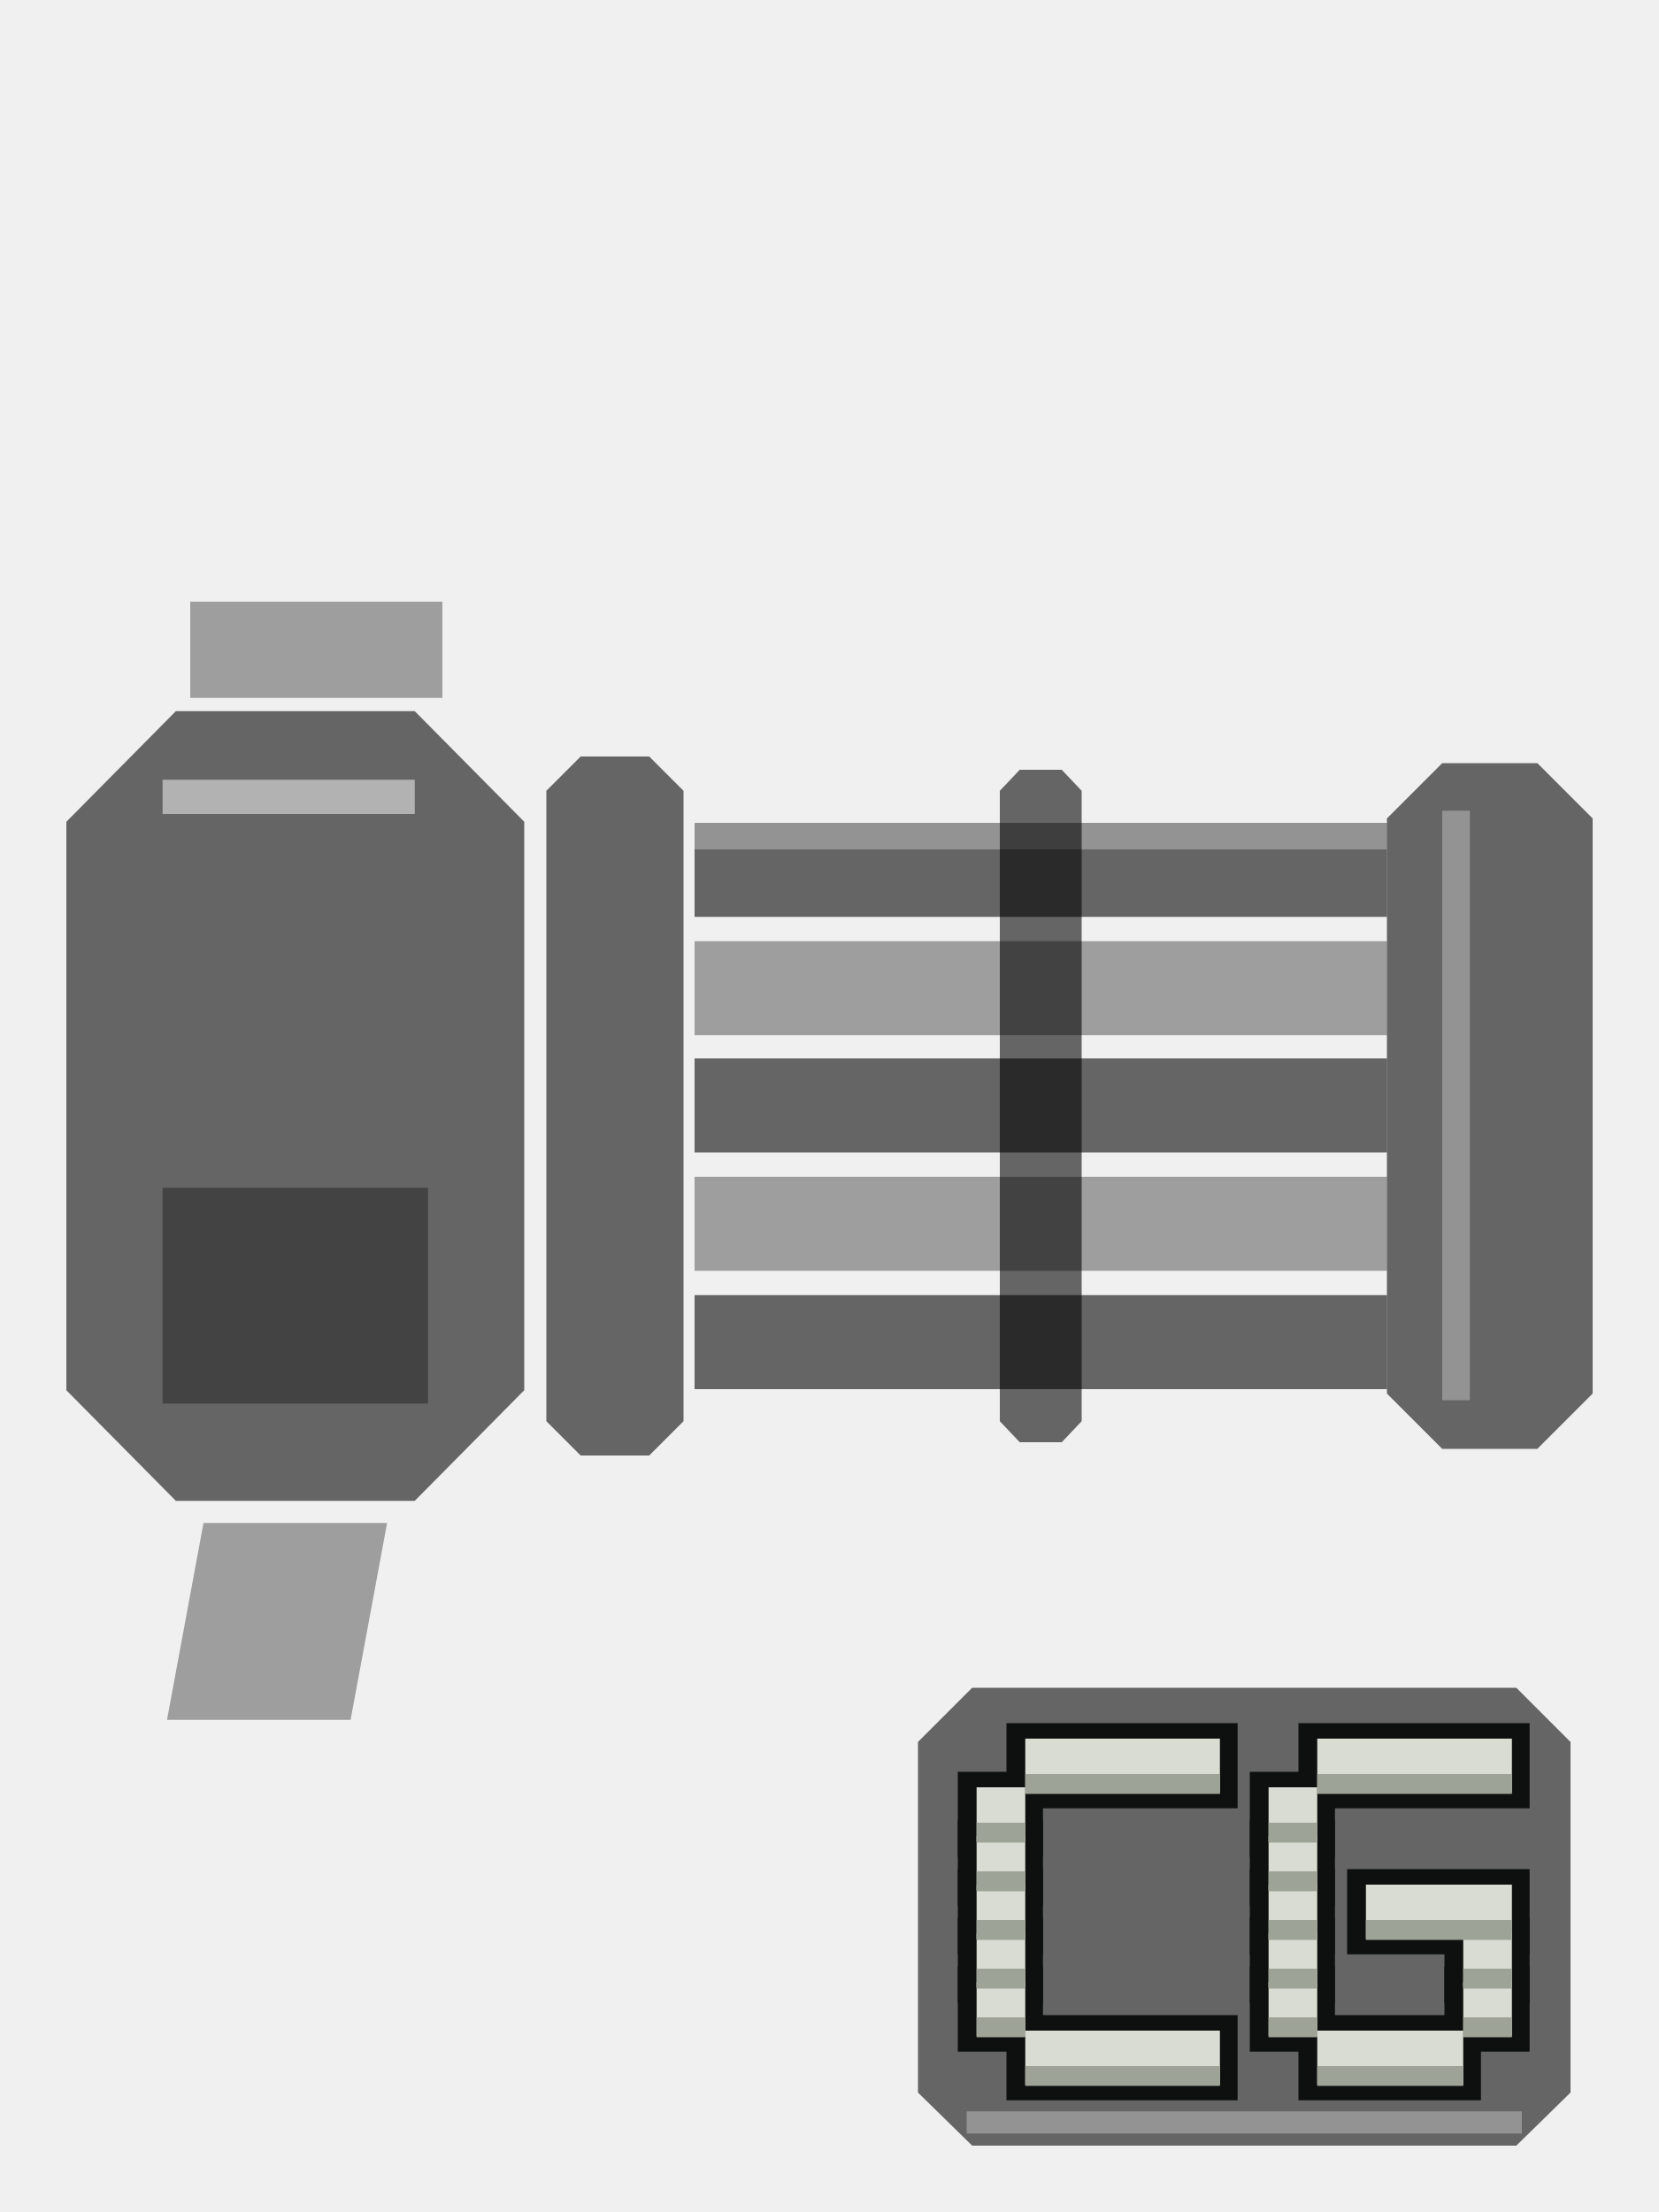
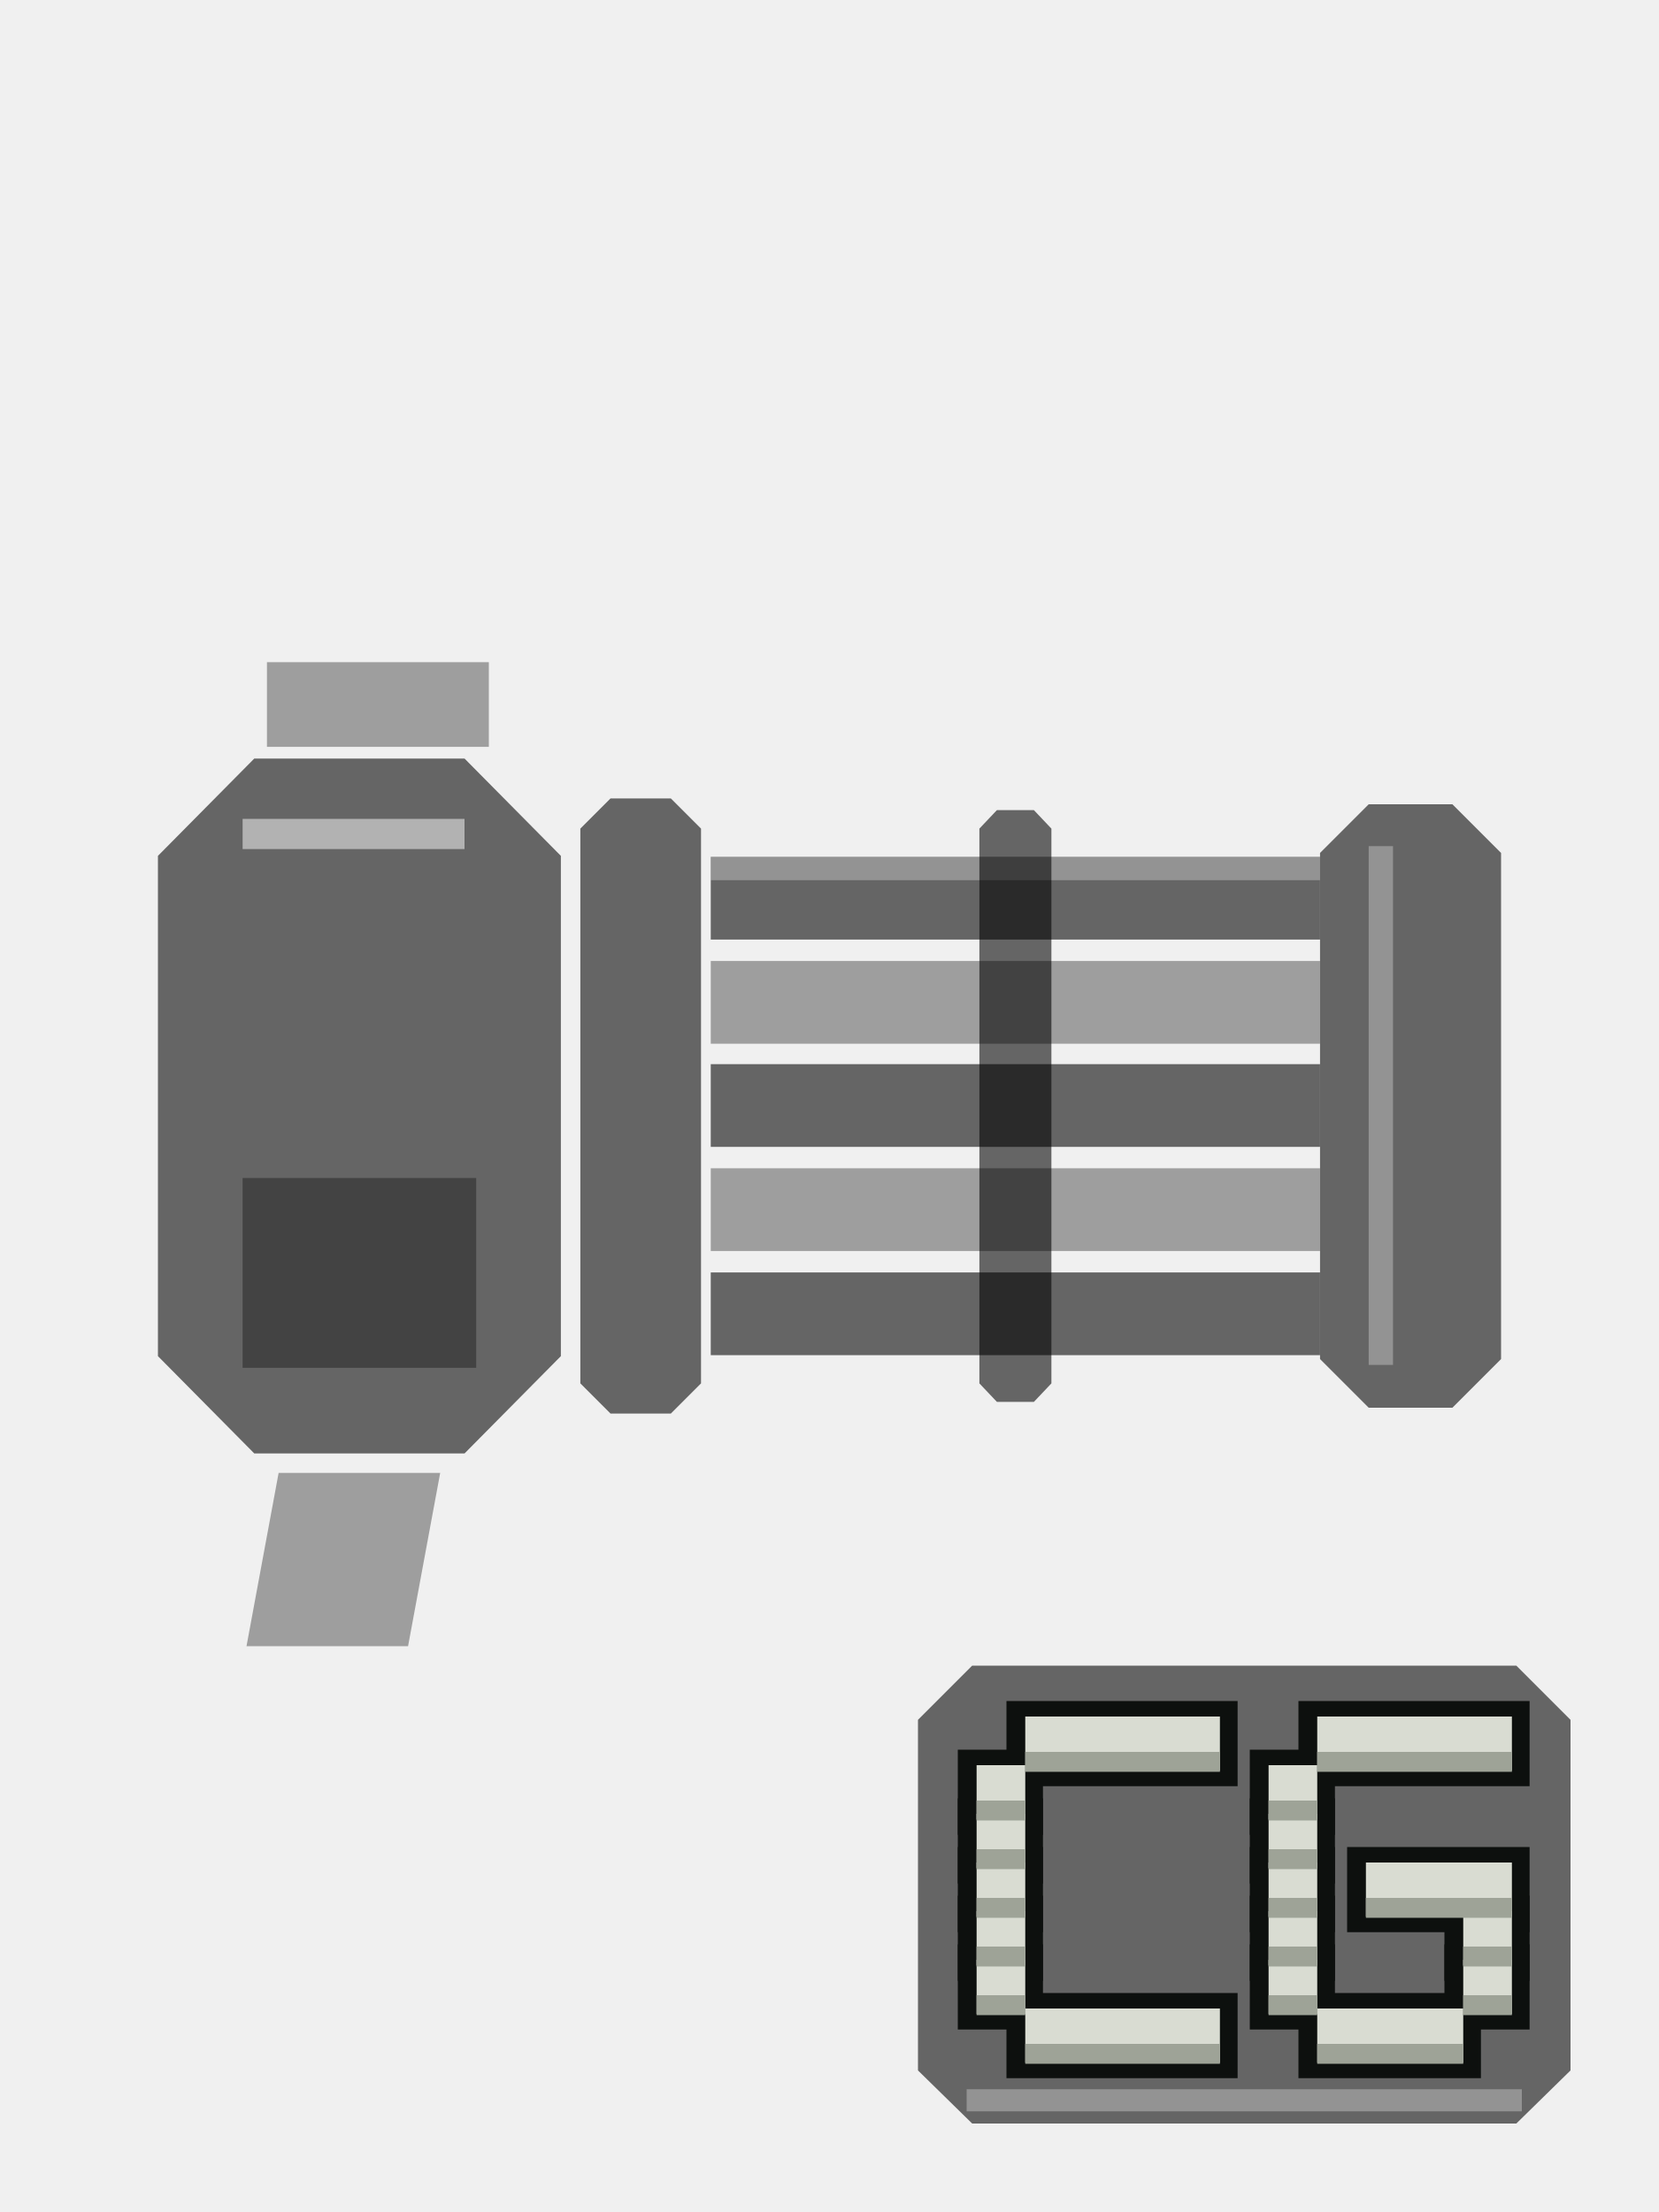
<svg xmlns="http://www.w3.org/2000/svg" viewBox="0 0 150 200">
-   <polygon points="15.9,64.3 37.5,64.3 47.4,74.3 47.4,125.7 37.5,135.7 15.9,135.7 6,125.7 6,74.3" fill="#000000" fill-opacity="0.58" />
-   <rect x="17.2" y="54.4" width="22.8" height="8.7" fill="#000000" fill-opacity="0.34" />
-   <rect x="14.7" y="70.5" width="22.8" height="3.1" fill="#ffffff" fill-opacity="0.5" />
-   <rect x="14.7" y="107.4" width="24" height="19.5" fill="#000000" fill-opacity="0.34" />
-   <polygon points="18.4,137.7 35,137.7 31.7,155.5 15.1,155.5" fill="#000000" fill-opacity="0.34" />
-   <polygon points="52.5,68.4 58.7,68.4 61.8,71.5 61.8,128.5 58.7,131.6 52.5,131.6 49.4,128.5 49.4,71.5" fill="#000000" fill-opacity="0.58" />
-   <rect x="62.8" y="74.4" width="62.6" height="8.5" fill="#000000" fill-opacity="0.58" />
-   <rect x="62.8" y="85.1" width="62.6" height="8.5" fill="#000000" fill-opacity="0.34" />
-   <rect x="62.8" y="95.7" width="62.6" height="8.5" fill="#000000" fill-opacity="0.58" />
-   <rect x="62.8" y="106.4" width="62.6" height="8.5" fill="#000000" fill-opacity="0.34" />
-   <rect x="62.8" y="117.1" width="62.6" height="8.5" fill="#000000" fill-opacity="0.58" />
-   <rect x="62.8" y="74.4" width="62.6" height="2.4" fill="#ffffff" fill-opacity="0.3" />
-   <polygon points="92.2,69.6 96,69.6 97.8,71.5 97.8,128.5 96,130.4 92.2,130.4 90.4,128.5 90.4,71.5" fill="#000000" fill-opacity="0.58" />
-   <polygon points="130.4,69 139,69 144,74 144,126 139,131 130.4,131 125.4,126 125.4,74" fill="#000000" fill-opacity="0.58" />
-   <rect x="130.4" y="73.3" width="2.5" height="53.3" fill="#ffffff" fill-opacity="0.3" />
-   <polygon points="87.9,152.6 137.1,152.6 142,157.5 142,189.2 137.1,194 87.9,194 83,189.2 83,157.5" fill="#000000" fill-opacity="0.58" />
-   <rect x="87.4" y="190.9" width="50.2" height="2" fill="#ffffff" fill-opacity="0.3" />
-   <rect x="91" y="155.8" width="20.9" height="7.7" fill="#0d100e" />
-   <rect x="86.6" y="160.2" width="7.7" height="7.7" fill="#0d100e" />
-   <rect x="86.6" y="164.6" width="7.7" height="7.7" fill="#0d100e" />
-   <rect x="86.6" y="169" width="7.7" height="7.7" fill="#0d100e" />
-   <rect x="86.6" y="173.4" width="7.7" height="7.7" fill="#0d100e" />
-   <rect x="86.6" y="177.8" width="7.7" height="7.7" fill="#0d100e" />
-   <rect x="91" y="182.2" width="20.9" height="7.7" fill="#0d100e" />
-   <rect x="117.4" y="155.8" width="20.9" height="7.7" fill="#0d100e" />
-   <rect x="113" y="160.2" width="7.7" height="7.7" fill="#0d100e" />
-   <rect x="113" y="164.6" width="7.7" height="7.7" fill="#0d100e" />
-   <rect x="113" y="169" width="7.7" height="7.7" fill="#0d100e" />
-   <rect x="121.8" y="169" width="16.5" height="7.7" fill="#0d100e" />
-   <rect x="113" y="173.4" width="7.7" height="7.7" fill="#0d100e" />
-   <rect x="130.6" y="173.4" width="7.7" height="7.7" fill="#0d100e" />
-   <rect x="113" y="177.8" width="7.7" height="7.7" fill="#0d100e" />
-   <rect x="130.6" y="177.8" width="7.7" height="7.7" fill="#0d100e" />
-   <rect x="117.4" y="182.2" width="16.5" height="7.7" fill="#0d100e" />
-   <rect x="92.7" y="157.2" width="17.6" height="4.9" fill="#d9dcd2" />
-   <rect x="88.3" y="161.6" width="4.4" height="4.9" fill="#d9dcd2" />
-   <rect x="88.3" y="166" width="4.4" height="4.9" fill="#d9dcd2" />
-   <rect x="88.3" y="170.4" width="4.4" height="4.9" fill="#d9dcd2" />
-   <rect x="88.3" y="174.8" width="4.4" height="4.9" fill="#d9dcd2" />
-   <rect x="88.3" y="179.2" width="4.4" height="4.9" fill="#d9dcd2" />
-   <rect x="92.7" y="183.6" width="17.6" height="4.9" fill="#d9dcd2" />
-   <rect x="119.1" y="157.2" width="17.6" height="4.9" fill="#d9dcd2" />
-   <rect x="114.7" y="161.6" width="4.4" height="4.9" fill="#d9dcd2" />
-   <rect x="114.7" y="166" width="4.4" height="4.9" fill="#d9dcd2" />
-   <rect x="114.7" y="170.4" width="4.4" height="4.9" fill="#d9dcd2" />
-   <rect x="123.5" y="170.4" width="13.2" height="4.9" fill="#d9dcd2" />
-   <rect x="114.7" y="174.8" width="4.4" height="4.9" fill="#d9dcd2" />
-   <rect x="132.3" y="174.8" width="4.4" height="4.9" fill="#d9dcd2" />
-   <rect x="114.7" y="179.2" width="4.4" height="4.9" fill="#d9dcd2" />
-   <rect x="132.3" y="179.2" width="4.4" height="4.9" fill="#d9dcd2" />
-   <rect x="119.1" y="183.6" width="13.2" height="4.9" fill="#d9dcd2" />
-   <rect x="92.7" y="160.4" width="17.6" height="1.8" fill="#9ea397" />
-   <rect x="88.3" y="164.8" width="4.4" height="1.8" fill="#9ea397" />
-   <rect x="88.3" y="169.2" width="4.4" height="1.8" fill="#9ea397" />
-   <rect x="88.3" y="173.6" width="4.4" height="1.8" fill="#9ea397" />
-   <rect x="88.3" y="178" width="4.4" height="1.8" fill="#9ea397" />
-   <rect x="88.3" y="182.4" width="4.4" height="1.8" fill="#9ea397" />
-   <rect x="92.7" y="186.8" width="17.6" height="1.8" fill="#9ea397" />
-   <rect x="119.1" y="160.4" width="17.6" height="1.8" fill="#9ea397" />
-   <rect x="114.7" y="164.8" width="4.4" height="1.8" fill="#9ea397" />
-   <rect x="114.7" y="169.2" width="4.4" height="1.8" fill="#9ea397" />
-   <rect x="114.7" y="173.6" width="4.4" height="1.8" fill="#9ea397" />
-   <rect x="123.5" y="173.6" width="13.2" height="1.8" fill="#9ea397" />
-   <rect x="114.7" y="178" width="4.4" height="1.8" fill="#9ea397" />
-   <rect x="132.3" y="178" width="4.4" height="1.8" fill="#9ea397" />
-   <rect x="114.7" y="182.4" width="4.4" height="1.8" fill="#9ea397" />
-   <rect x="132.3" y="182.4" width="4.4" height="1.8" fill="#9ea397" />
-   <rect x="119.1" y="186.8" width="13.2" height="1.8" fill="#9ea397" />
+   <g transform="translate(9 12) scale(0.88)">
+     <polygon points="15.9,64.3 37.5,64.3 47.4,74.3 47.4,125.7 37.5,135.7 15.9,135.7 6,125.7 6,74.3" fill="#000000" fill-opacity="0.58" />
+     <rect x="17.2" y="54.4" width="22.8" height="8.7" fill="#000000" fill-opacity="0.34" />
+     <rect x="14.7" y="70.5" width="22.8" height="3.1" fill="#ffffff" fill-opacity="0.5" />
+     <rect x="14.7" y="107.4" width="24" height="19.5" fill="#000000" fill-opacity="0.34" />
+     <polygon points="18.4,137.7 35,137.7 31.7,155.5 15.1,155.5" fill="#000000" fill-opacity="0.34" />
+     <polygon points="52.5,68.4 58.7,68.4 61.8,71.5 61.8,128.5 58.7,131.6 52.5,131.6 49.4,128.5 49.4,71.5" fill="#000000" fill-opacity="0.58" />
+     <rect x="62.8" y="74.4" width="62.6" height="8.5" fill="#000000" fill-opacity="0.58" />
+     <rect x="62.8" y="85.1" width="62.6" height="8.5" fill="#000000" fill-opacity="0.34" />
+     <rect x="62.8" y="95.7" width="62.6" height="8.5" fill="#000000" fill-opacity="0.58" />
+     <rect x="62.8" y="106.4" width="62.6" height="8.5" fill="#000000" fill-opacity="0.34" />
+     <rect x="62.8" y="117.1" width="62.6" height="8.5" fill="#000000" fill-opacity="0.58" />
+     <rect x="62.8" y="74.4" width="62.6" height="2.4" fill="#ffffff" fill-opacity="0.3" />
+     <polygon points="92.2,69.6 96,69.6 97.8,71.5 97.8,128.5 96,130.4 92.2,130.4 90.4,128.5 90.4,71.5" fill="#000000" fill-opacity="0.58" />
+     <polygon points="130.4,69 139,69 144,74 144,126 139,131 130.4,131 125.4,126 125.4,74" fill="#000000" fill-opacity="0.58" />
+     <rect x="130.4" y="73.3" width="2.5" height="53.3" fill="#ffffff" fill-opacity="0.3" />
+   </g>
+   <polygon points="87.9,150.6 137.1,150.6 142,155.5 142,187.2 137.1,192 87.9,192 83,187.2 83,155.5" fill="#000000" fill-opacity="0.58" />
+   <rect x="87.4" y="188.9" width="50.2" height="2" fill="#ffffff" fill-opacity="0.3" />
+   <rect x="91" y="153.8" width="20.9" height="7.7" fill="#0d100e" />
+   <rect x="86.6" y="158.2" width="7.7" height="7.7" fill="#0d100e" />
+   <rect x="86.6" y="162.6" width="7.7" height="7.7" fill="#0d100e" />
+   <rect x="86.6" y="167" width="7.7" height="7.7" fill="#0d100e" />
+   <rect x="86.6" y="171.4" width="7.7" height="7.7" fill="#0d100e" />
+   <rect x="86.6" y="175.8" width="7.7" height="7.7" fill="#0d100e" />
+   <rect x="91" y="180.2" width="20.9" height="7.7" fill="#0d100e" />
+   <rect x="117.4" y="153.8" width="20.9" height="7.7" fill="#0d100e" />
+   <rect x="113" y="158.2" width="7.7" height="7.7" fill="#0d100e" />
+   <rect x="113" y="162.6" width="7.7" height="7.7" fill="#0d100e" />
+   <rect x="113" y="167" width="7.7" height="7.7" fill="#0d100e" />
+   <rect x="121.8" y="167" width="16.5" height="7.7" fill="#0d100e" />
+   <rect x="113" y="171.4" width="7.7" height="7.7" fill="#0d100e" />
+   <rect x="130.6" y="171.4" width="7.7" height="7.7" fill="#0d100e" />
+   <rect x="113" y="175.8" width="7.7" height="7.7" fill="#0d100e" />
+   <rect x="130.6" y="175.8" width="7.7" height="7.7" fill="#0d100e" />
+   <rect x="117.4" y="180.2" width="16.5" height="7.7" fill="#0d100e" />
+   <rect x="92.7" y="155.2" width="17.6" height="4.9" fill="#d9dcd2" />
+   <rect x="88.3" y="159.6" width="4.4" height="4.9" fill="#d9dcd2" />
+   <rect x="88.3" y="164" width="4.4" height="4.9" fill="#d9dcd2" />
+   <rect x="88.3" y="168.4" width="4.4" height="4.9" fill="#d9dcd2" />
+   <rect x="88.3" y="172.8" width="4.4" height="4.9" fill="#d9dcd2" />
+   <rect x="88.3" y="177.2" width="4.4" height="4.9" fill="#d9dcd2" />
+   <rect x="92.7" y="181.6" width="17.6" height="4.9" fill="#d9dcd2" />
+   <rect x="119.1" y="155.2" width="17.6" height="4.9" fill="#d9dcd2" />
+   <rect x="114.7" y="159.6" width="4.4" height="4.9" fill="#d9dcd2" />
+   <rect x="114.7" y="164" width="4.4" height="4.9" fill="#d9dcd2" />
+   <rect x="114.7" y="168.4" width="4.4" height="4.9" fill="#d9dcd2" />
+   <rect x="123.5" y="168.4" width="13.2" height="4.9" fill="#d9dcd2" />
+   <rect x="114.7" y="172.8" width="4.4" height="4.9" fill="#d9dcd2" />
+   <rect x="132.3" y="172.8" width="4.4" height="4.9" fill="#d9dcd2" />
+   <rect x="114.7" y="177.2" width="4.4" height="4.9" fill="#d9dcd2" />
+   <rect x="132.3" y="177.2" width="4.4" height="4.9" fill="#d9dcd2" />
+   <rect x="119.1" y="181.6" width="13.2" height="4.9" fill="#d9dcd2" />
+   <rect x="92.7" y="158.4" width="17.6" height="1.8" fill="#9ea397" />
+   <rect x="88.3" y="162.8" width="4.4" height="1.8" fill="#9ea397" />
+   <rect x="88.3" y="167.2" width="4.4" height="1.8" fill="#9ea397" />
+   <rect x="88.3" y="171.6" width="4.4" height="1.8" fill="#9ea397" />
+   <rect x="88.3" y="176" width="4.4" height="1.8" fill="#9ea397" />
+   <rect x="88.3" y="180.4" width="4.4" height="1.8" fill="#9ea397" />
+   <rect x="92.7" y="184.8" width="17.6" height="1.8" fill="#9ea397" />
+   <rect x="119.1" y="158.4" width="17.6" height="1.8" fill="#9ea397" />
+   <rect x="114.7" y="162.8" width="4.4" height="1.8" fill="#9ea397" />
+   <rect x="114.7" y="167.2" width="4.4" height="1.8" fill="#9ea397" />
+   <rect x="114.7" y="171.6" width="4.4" height="1.8" fill="#9ea397" />
+   <rect x="123.5" y="171.6" width="13.2" height="1.8" fill="#9ea397" />
+   <rect x="114.7" y="176" width="4.4" height="1.8" fill="#9ea397" />
+   <rect x="132.3" y="176" width="4.4" height="1.8" fill="#9ea397" />
+   <rect x="114.7" y="180.4" width="4.4" height="1.8" fill="#9ea397" />
+   <rect x="132.3" y="180.4" width="4.4" height="1.8" fill="#9ea397" />
+   <rect x="119.1" y="184.8" width="13.2" height="1.8" fill="#9ea397" />
</svg>
